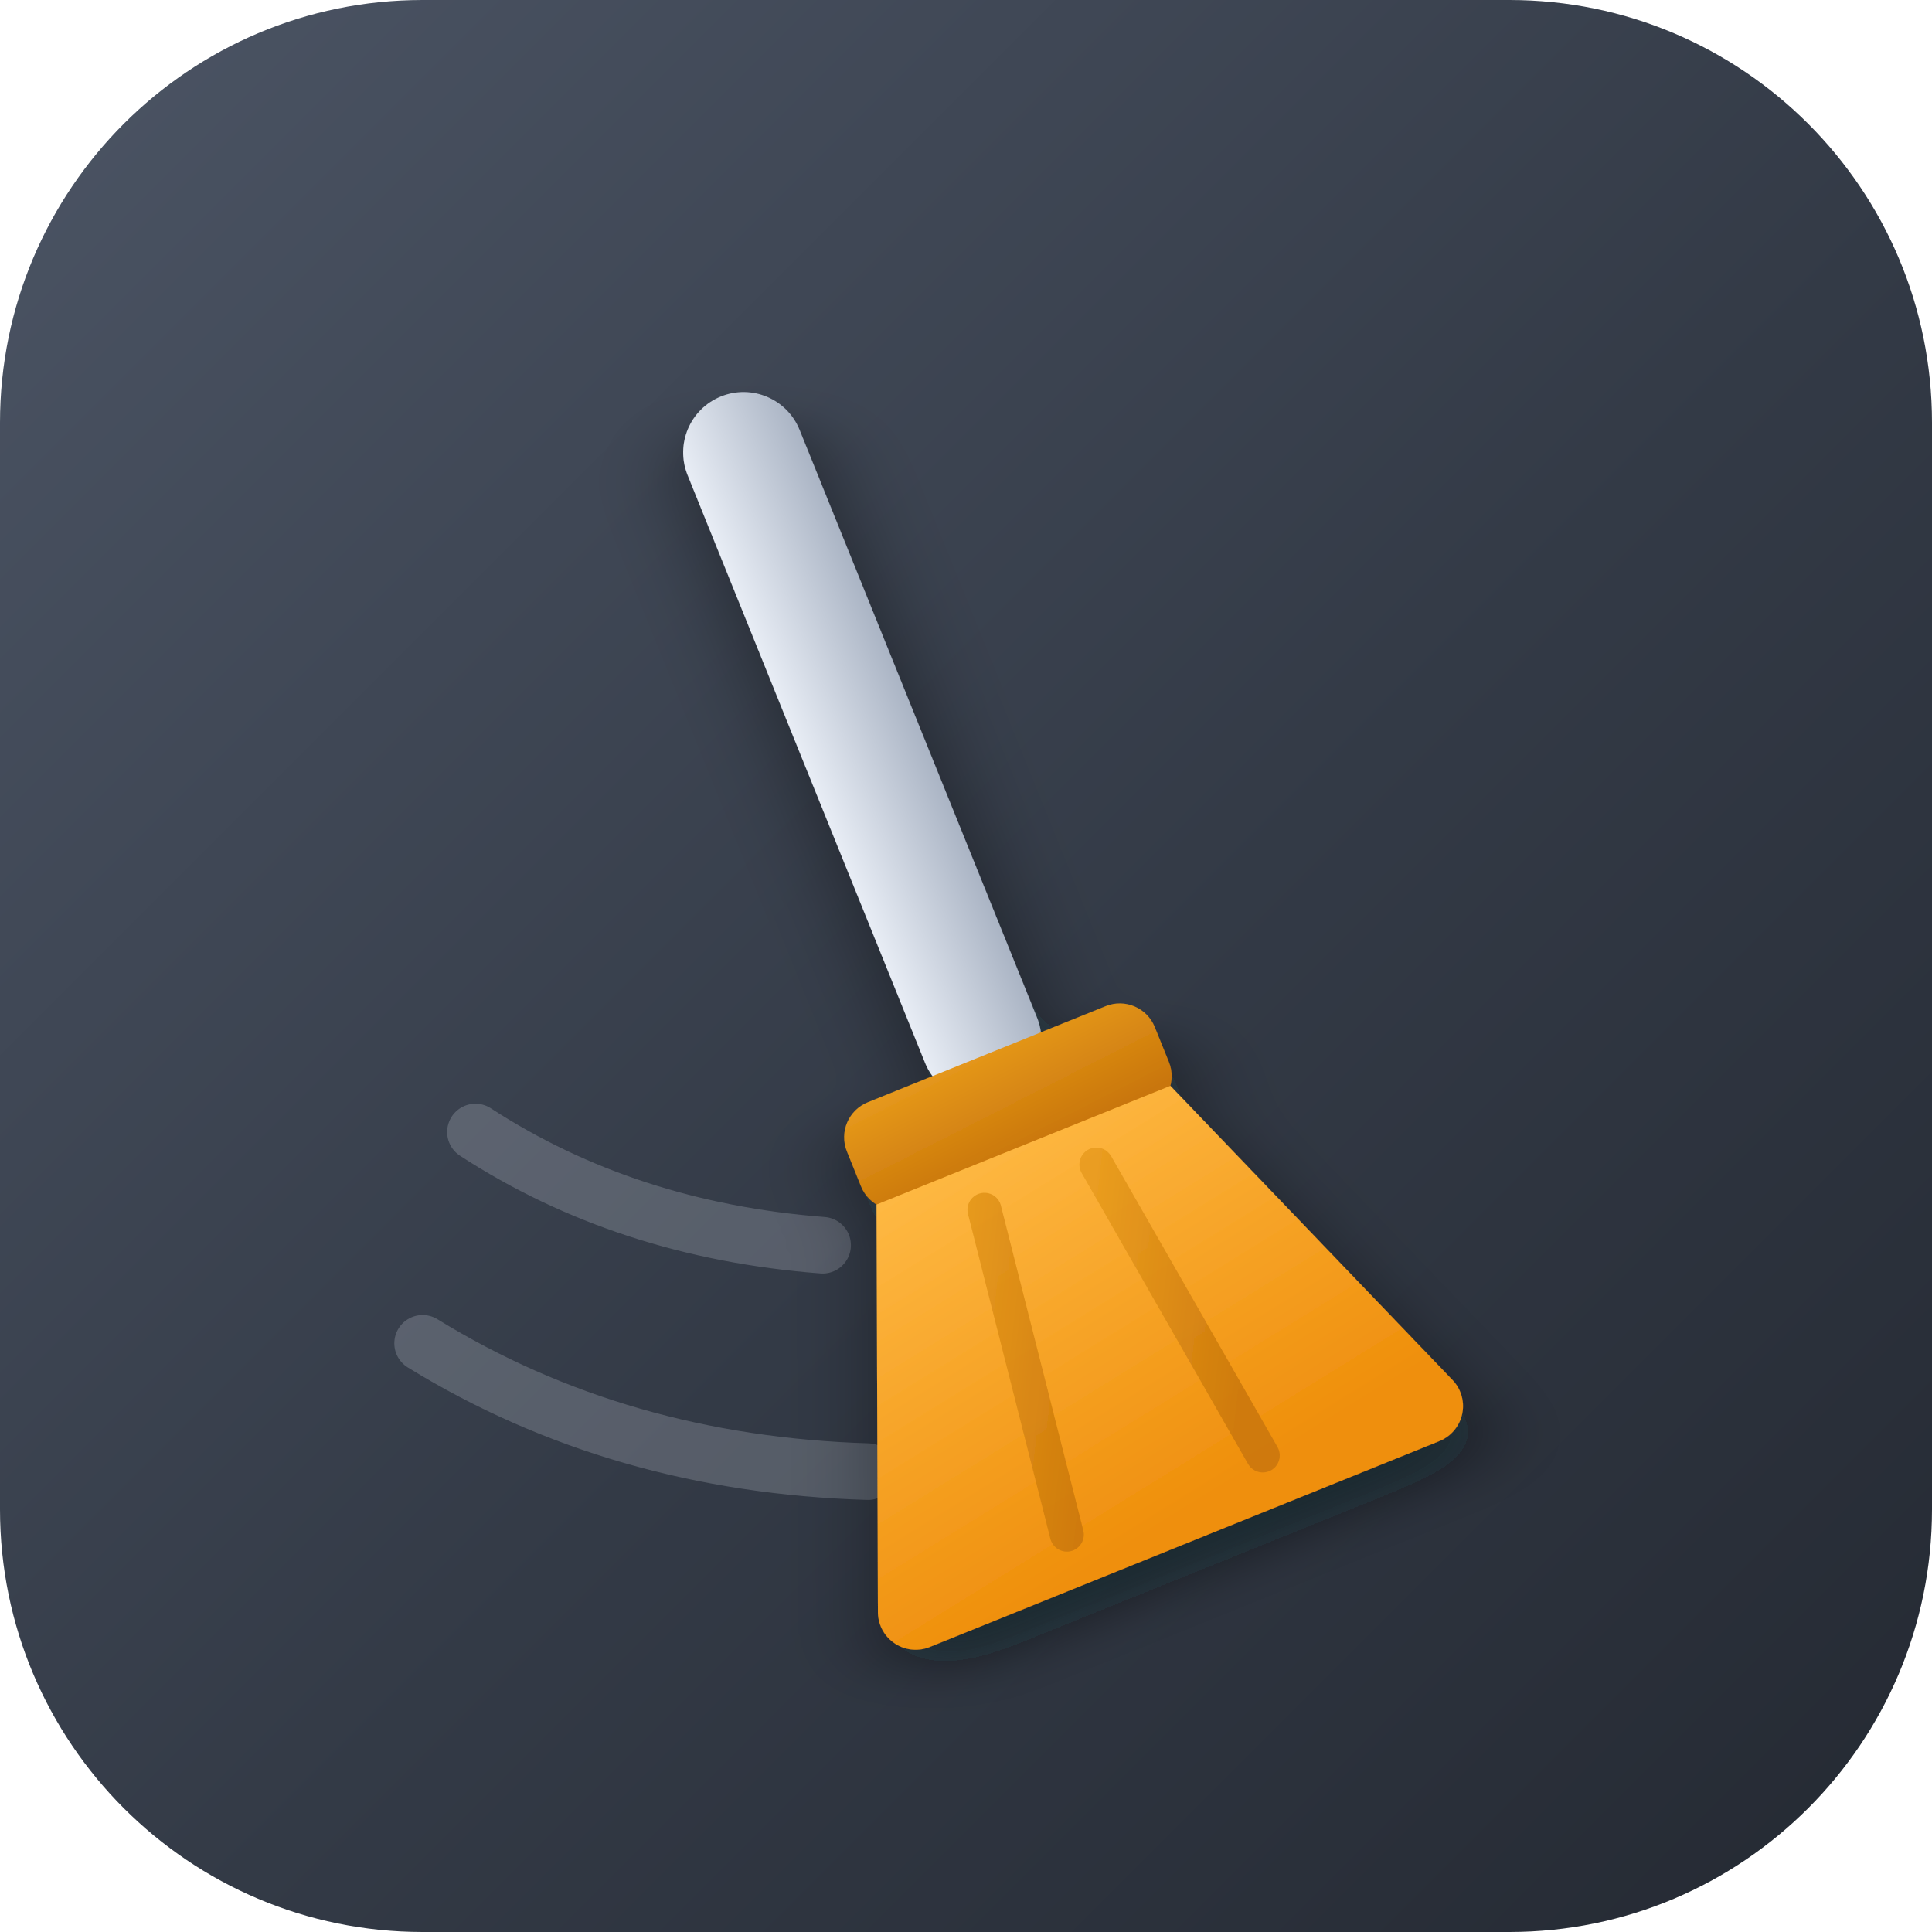
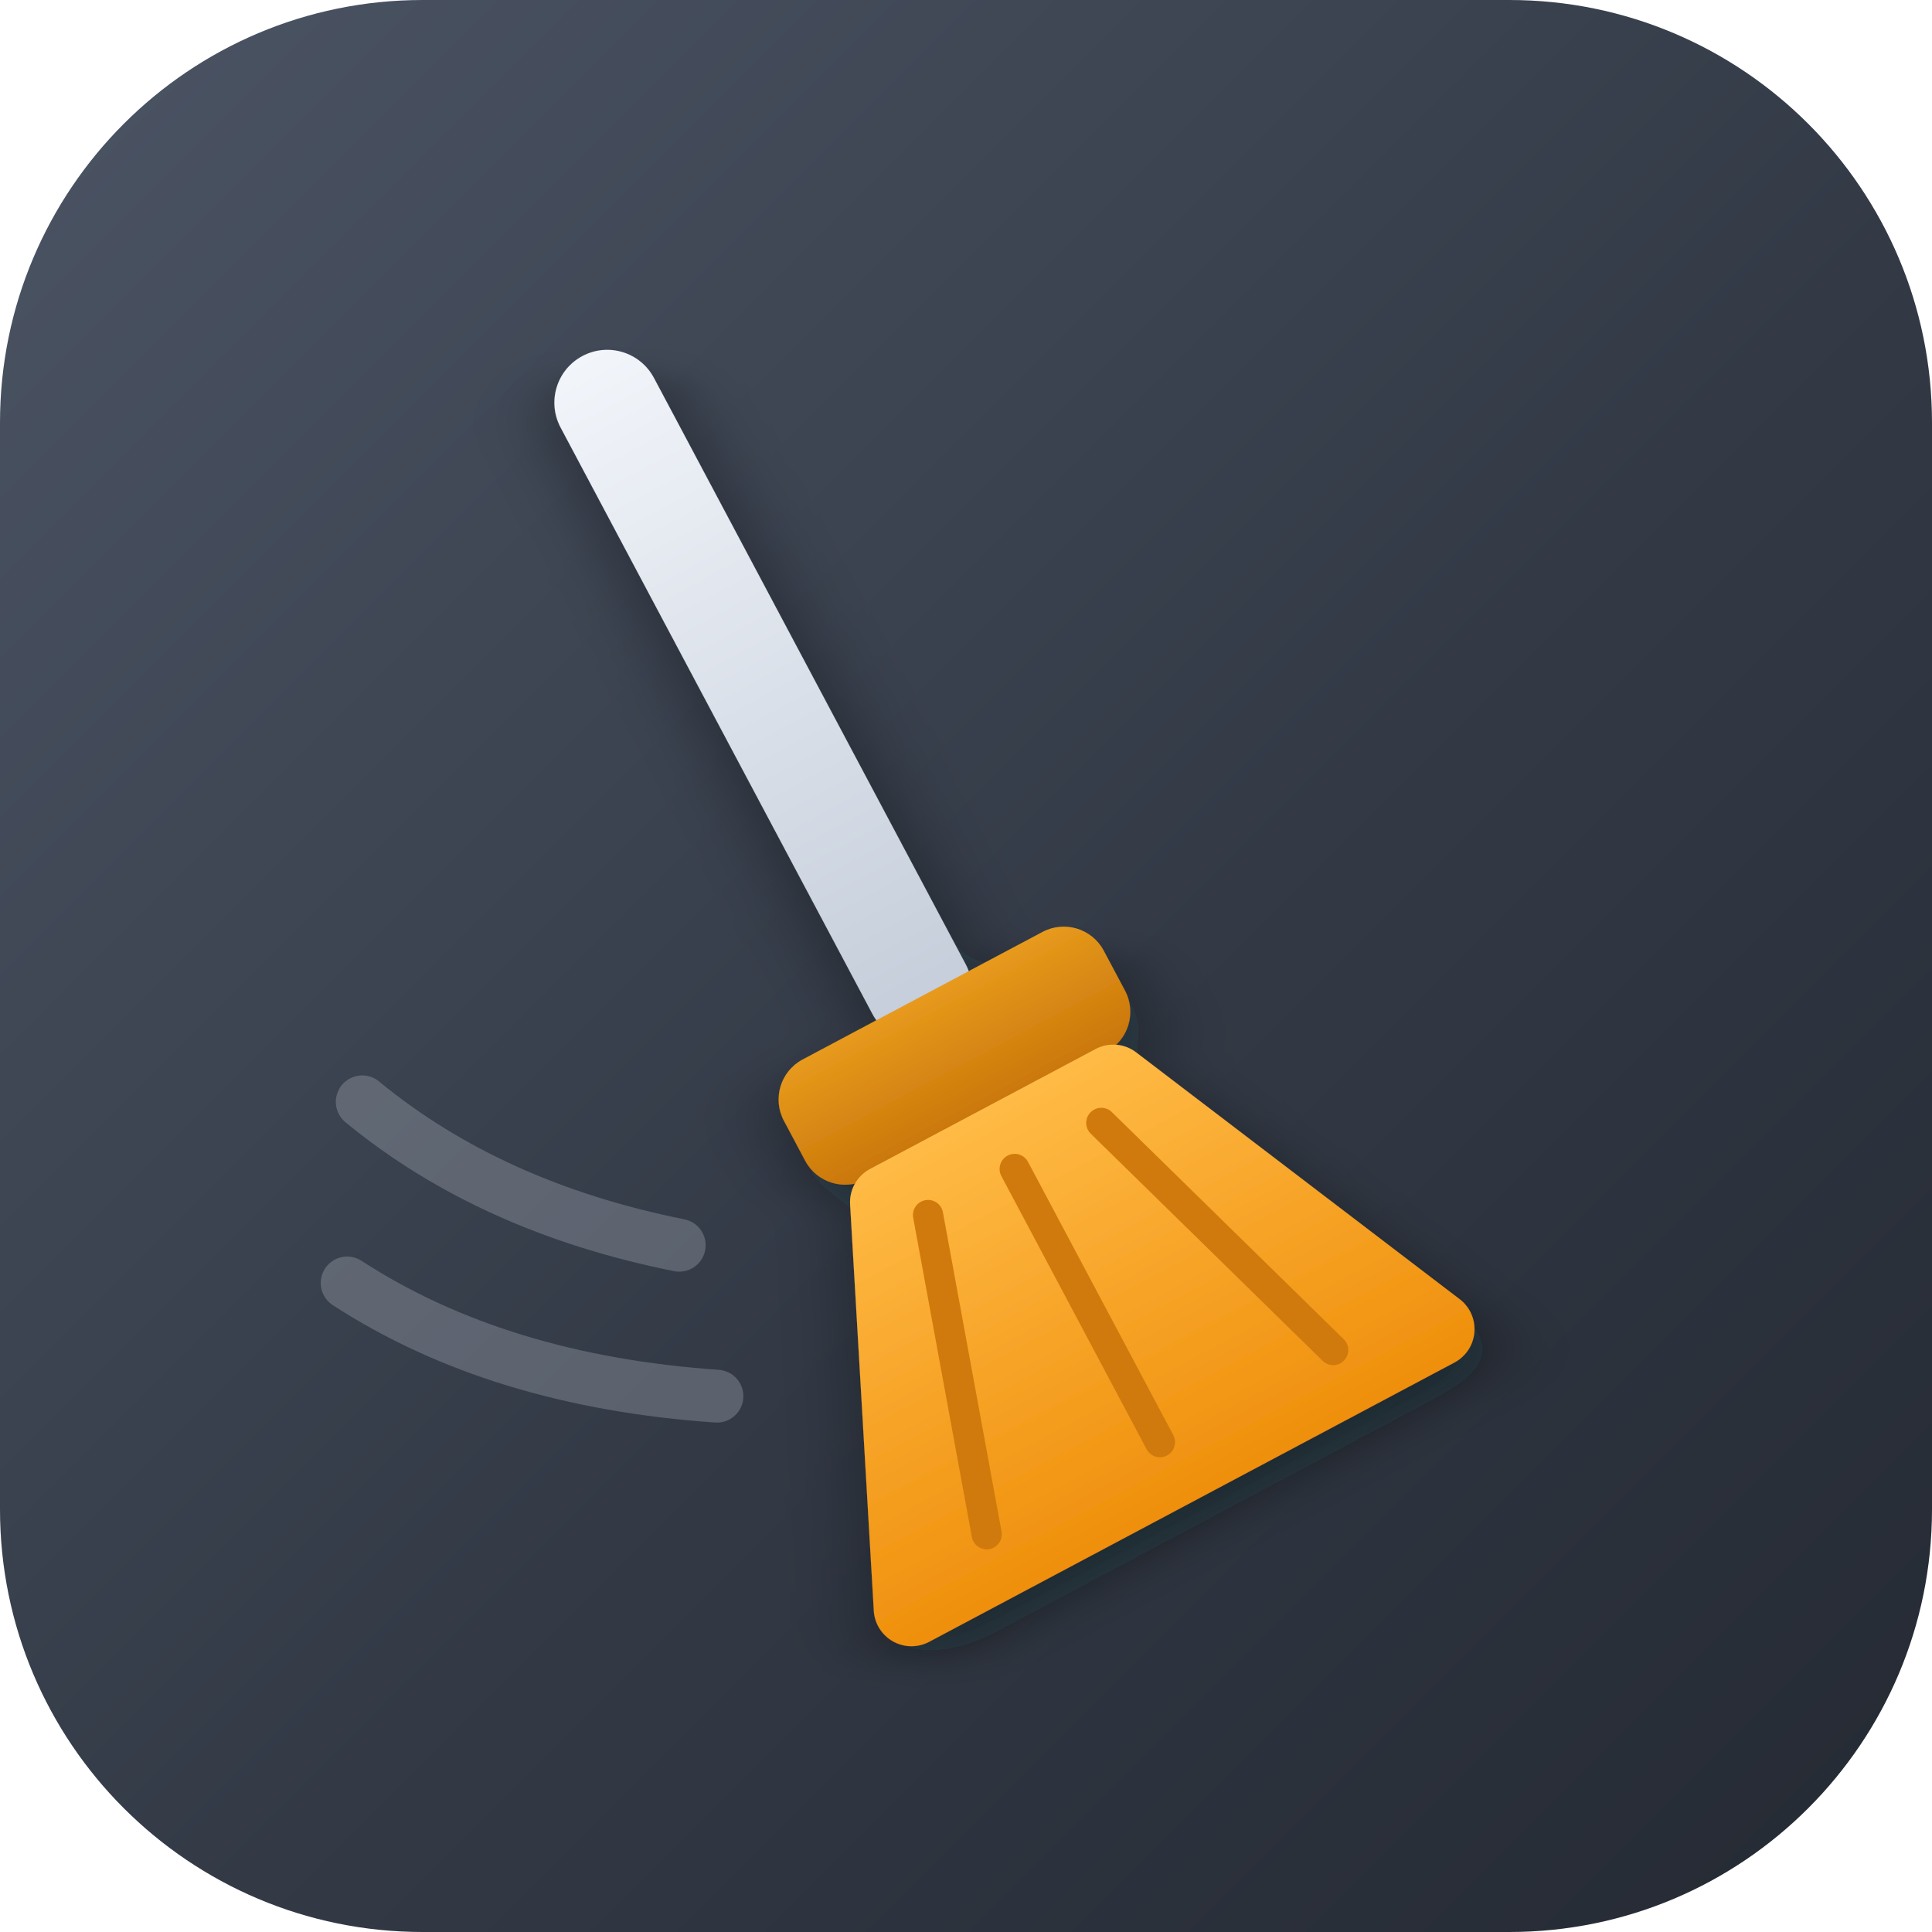
<svg xmlns="http://www.w3.org/2000/svg" width="512" height="512" viewBox="0 0 512 512">
  <defs>
    <linearGradient id="ground" x1="0" y1="0" x2="1" y2="1">
      <stop offset="0" stop-color="#4c5565" />
      <stop offset="0.55" stop-color="#333a46" />
      <stop offset="1" stop-color="#242932" />
    </linearGradient>
-     <linearGradient id="amber" x1="0" y1="0" x2="0.25" y2="1">
+     <linearGradient id="light" x1="0" y1="0" x2="0" y2="1">
+       <stop offset="0" stop-color="#f2f5fa" />
+       <stop offset="1" stop-color="#c3ccd9" />
+     </linearGradient>
+     <linearGradient id="accent" x1="0" y1="0" x2="0" y2="1">
      <stop offset="0" stop-color="#ffbb46" />
      <stop offset="1" stop-color="#ef8f0c" />
    </linearGradient>
-     <linearGradient id="amberDim" x1="0" y1="0" x2="0.25" y2="1">
+     <linearGradient id="accentDim" x1="0" y1="0" x2="0" y2="1">
      <stop offset="0" stop-color="#e79a1c" />
      <stop offset="1" stop-color="#c9760a" />
    </linearGradient>
-     <linearGradient id="handle" x1="0" y1="0" x2="1" y2="0">
-       <stop offset="0" stop-color="#e8edf5" />
-       <stop offset="1" stop-color="#aab4c4" />
-     </linearGradient>
    <filter id="lift" x="-30%" y="-30%" width="160%" height="160%">
-       <feDropShadow dx="0" dy="8" stdDeviation="10" flood-color="#11141a" flood-opacity="0.45" />
+       <feDropShadow dx="0" dy="6" stdDeviation="9" flood-color="#11141a" flood-opacity="0.42" />
    </filter>
  </defs>
  <rect width="512" height="512" rx="112" fill="url(#ground)" />
-   <g stroke="#e8edf5" stroke-linecap="round" fill="none" opacity="0.20">
-     <path d="M126 300 q40 26 92 30" stroke-width="15" />
-     <path d="M112 356 q52 32 118 34" stroke-width="15" />
+   <g stroke="#e8edf5" stroke-width="14" stroke-linecap="round" fill="none" opacity="0.22">
+     <path d="M96 292 q34 28 84 38" />
+     <path d="M92 340 q40 26 98 30" />
  </g>
-   <g filter="url(#lift)" transform="translate(-8 -10) rotate(-22 256 256)">
-     <rect x="240" y="104" width="32" height="200" rx="16" fill="url(#handle)" />
-     <rect x="212" y="292" width="88" height="30" rx="10" fill="url(#amberDim)" />
-     <path d="M214 318 h84 l40 100 a10 10 0 0 1 -9 14 h-146 a10 10 0 0 1 -9 -14 Z" fill="url(#amber)" />
-     <g stroke="url(#amberDim)" stroke-width="9" stroke-linecap="round" opacity="0.85">
-       <path d="M240 330 l-12 88" />
-       <path d="M272 330 l12 88" />
+   <g filter="url(#lift)" transform="translate(-4 -22) rotate(-28 256 300)">
+     <rect x="242" y="92" width="28" height="204" rx="14" fill="url(#light)" />
+     <rect x="208" y="284" width="96" height="36" rx="12" fill="url(#accentDim)" />
+     <path d="M222 318 h68 a10 10 0 0 1 9 6 l45 98 a10 10 0 0 1 -9 14 h-158 a10 10 0 0 1 -9 -14 l45 -98 a10 10 0 0 1 9 -6 Z" fill="url(#accent)" />
+     <g stroke="#d07a0a" stroke-width="8" stroke-linecap="round">
+       <path d="M230 336 L204 418" />
+       <path d="M256 336 L256 418" />
+       <path d="M282 336 L308 418" />
    </g>
  </g>
</svg>
